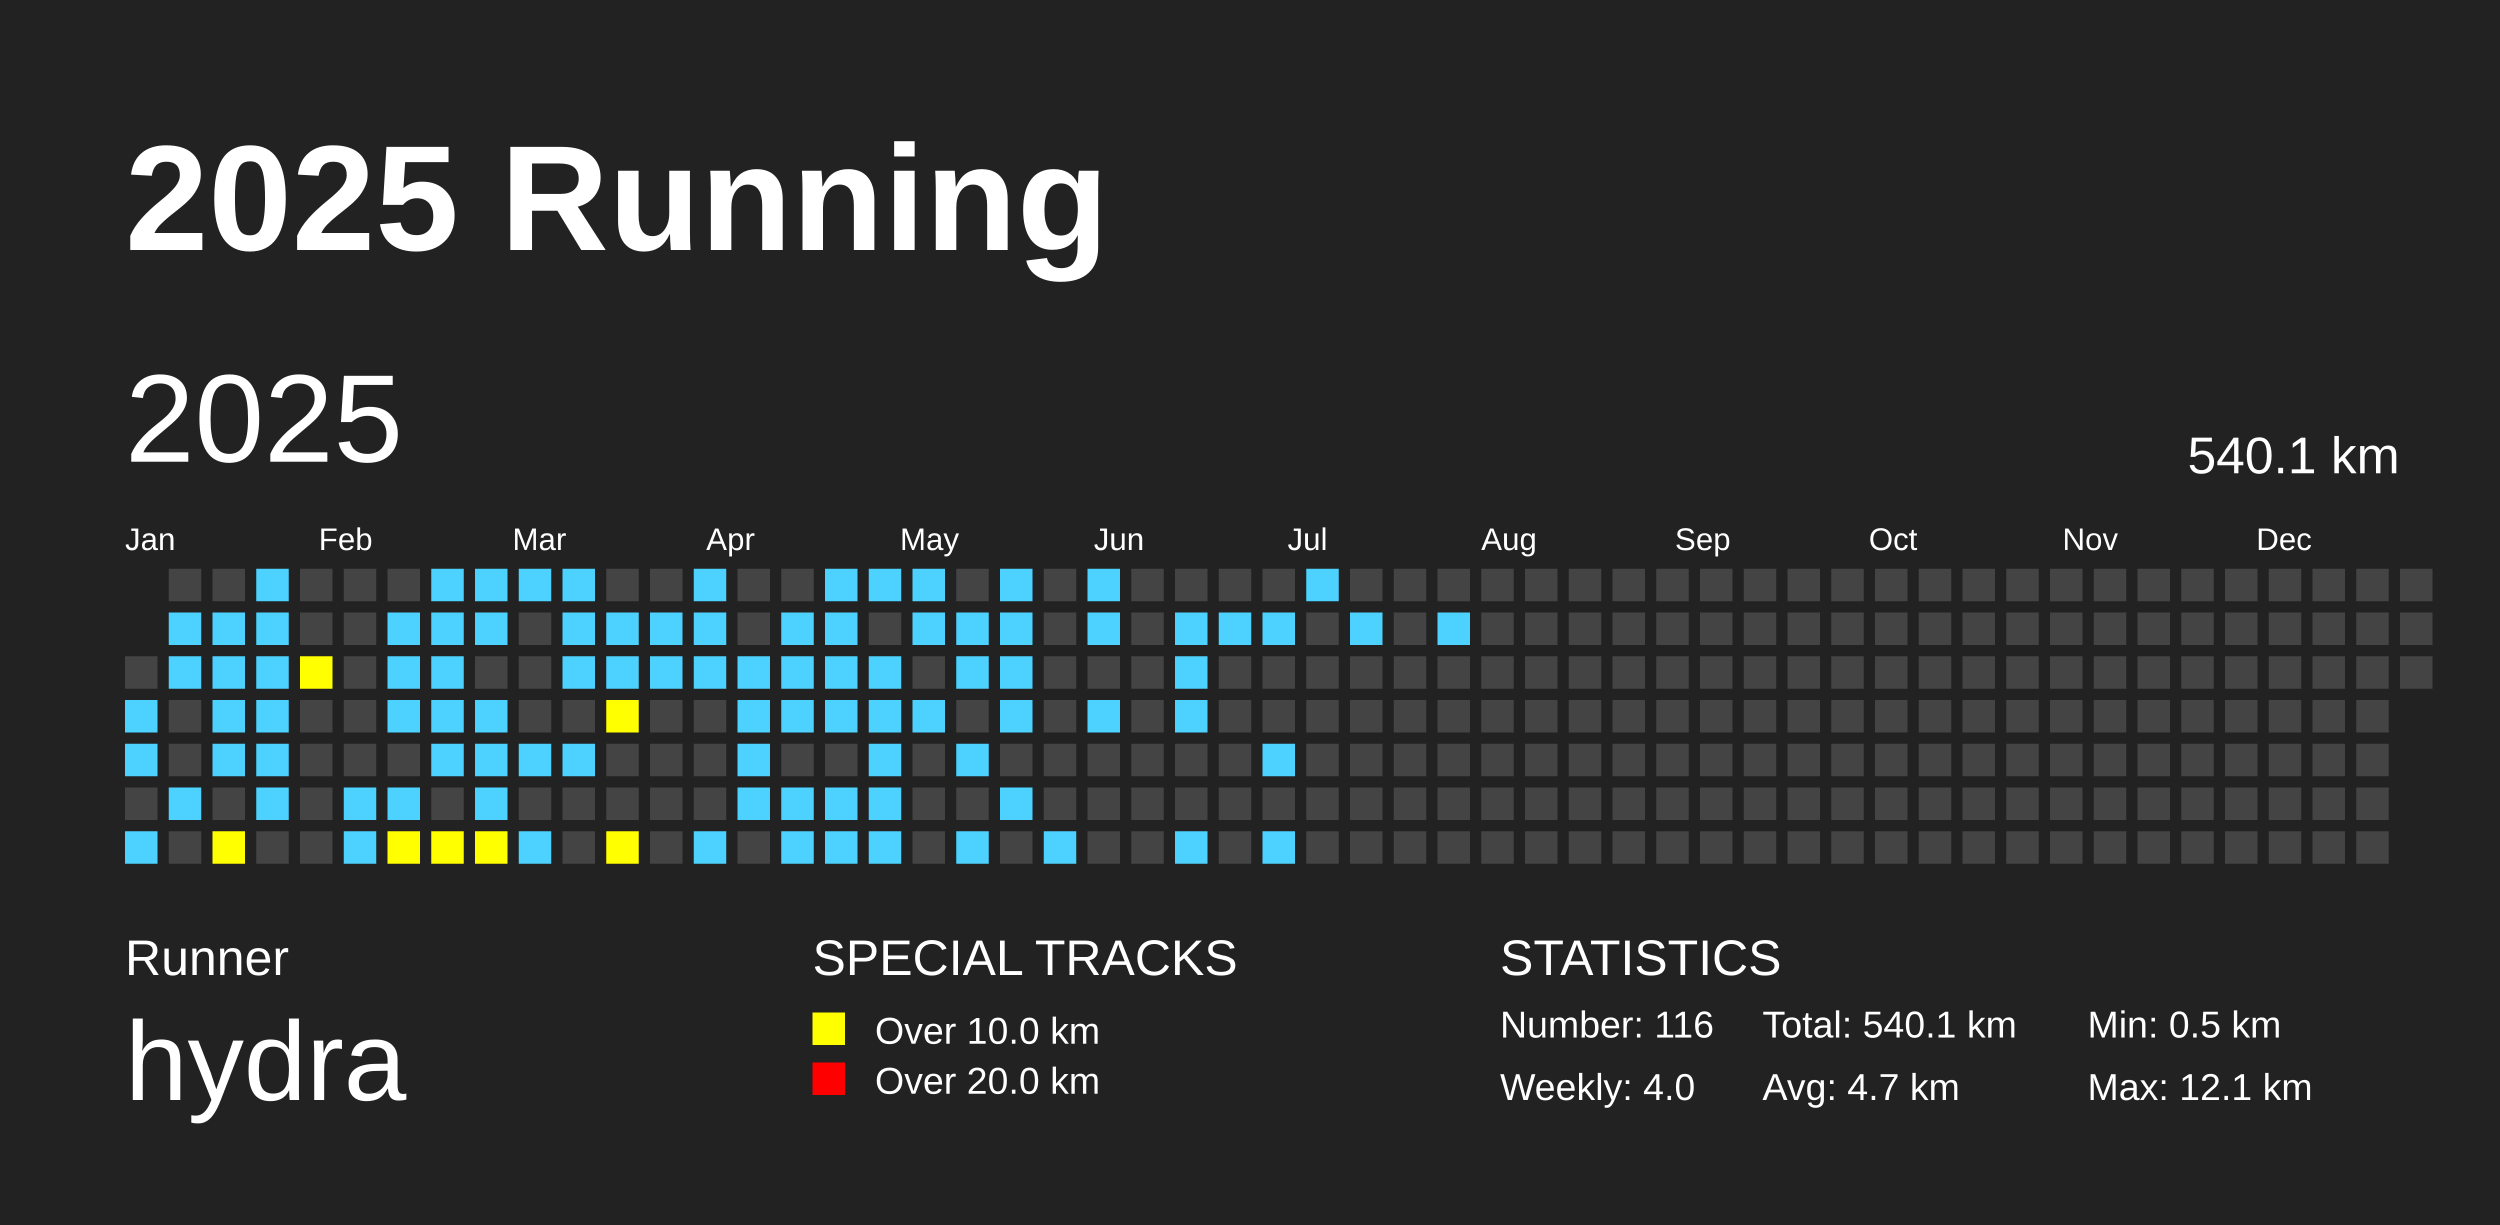
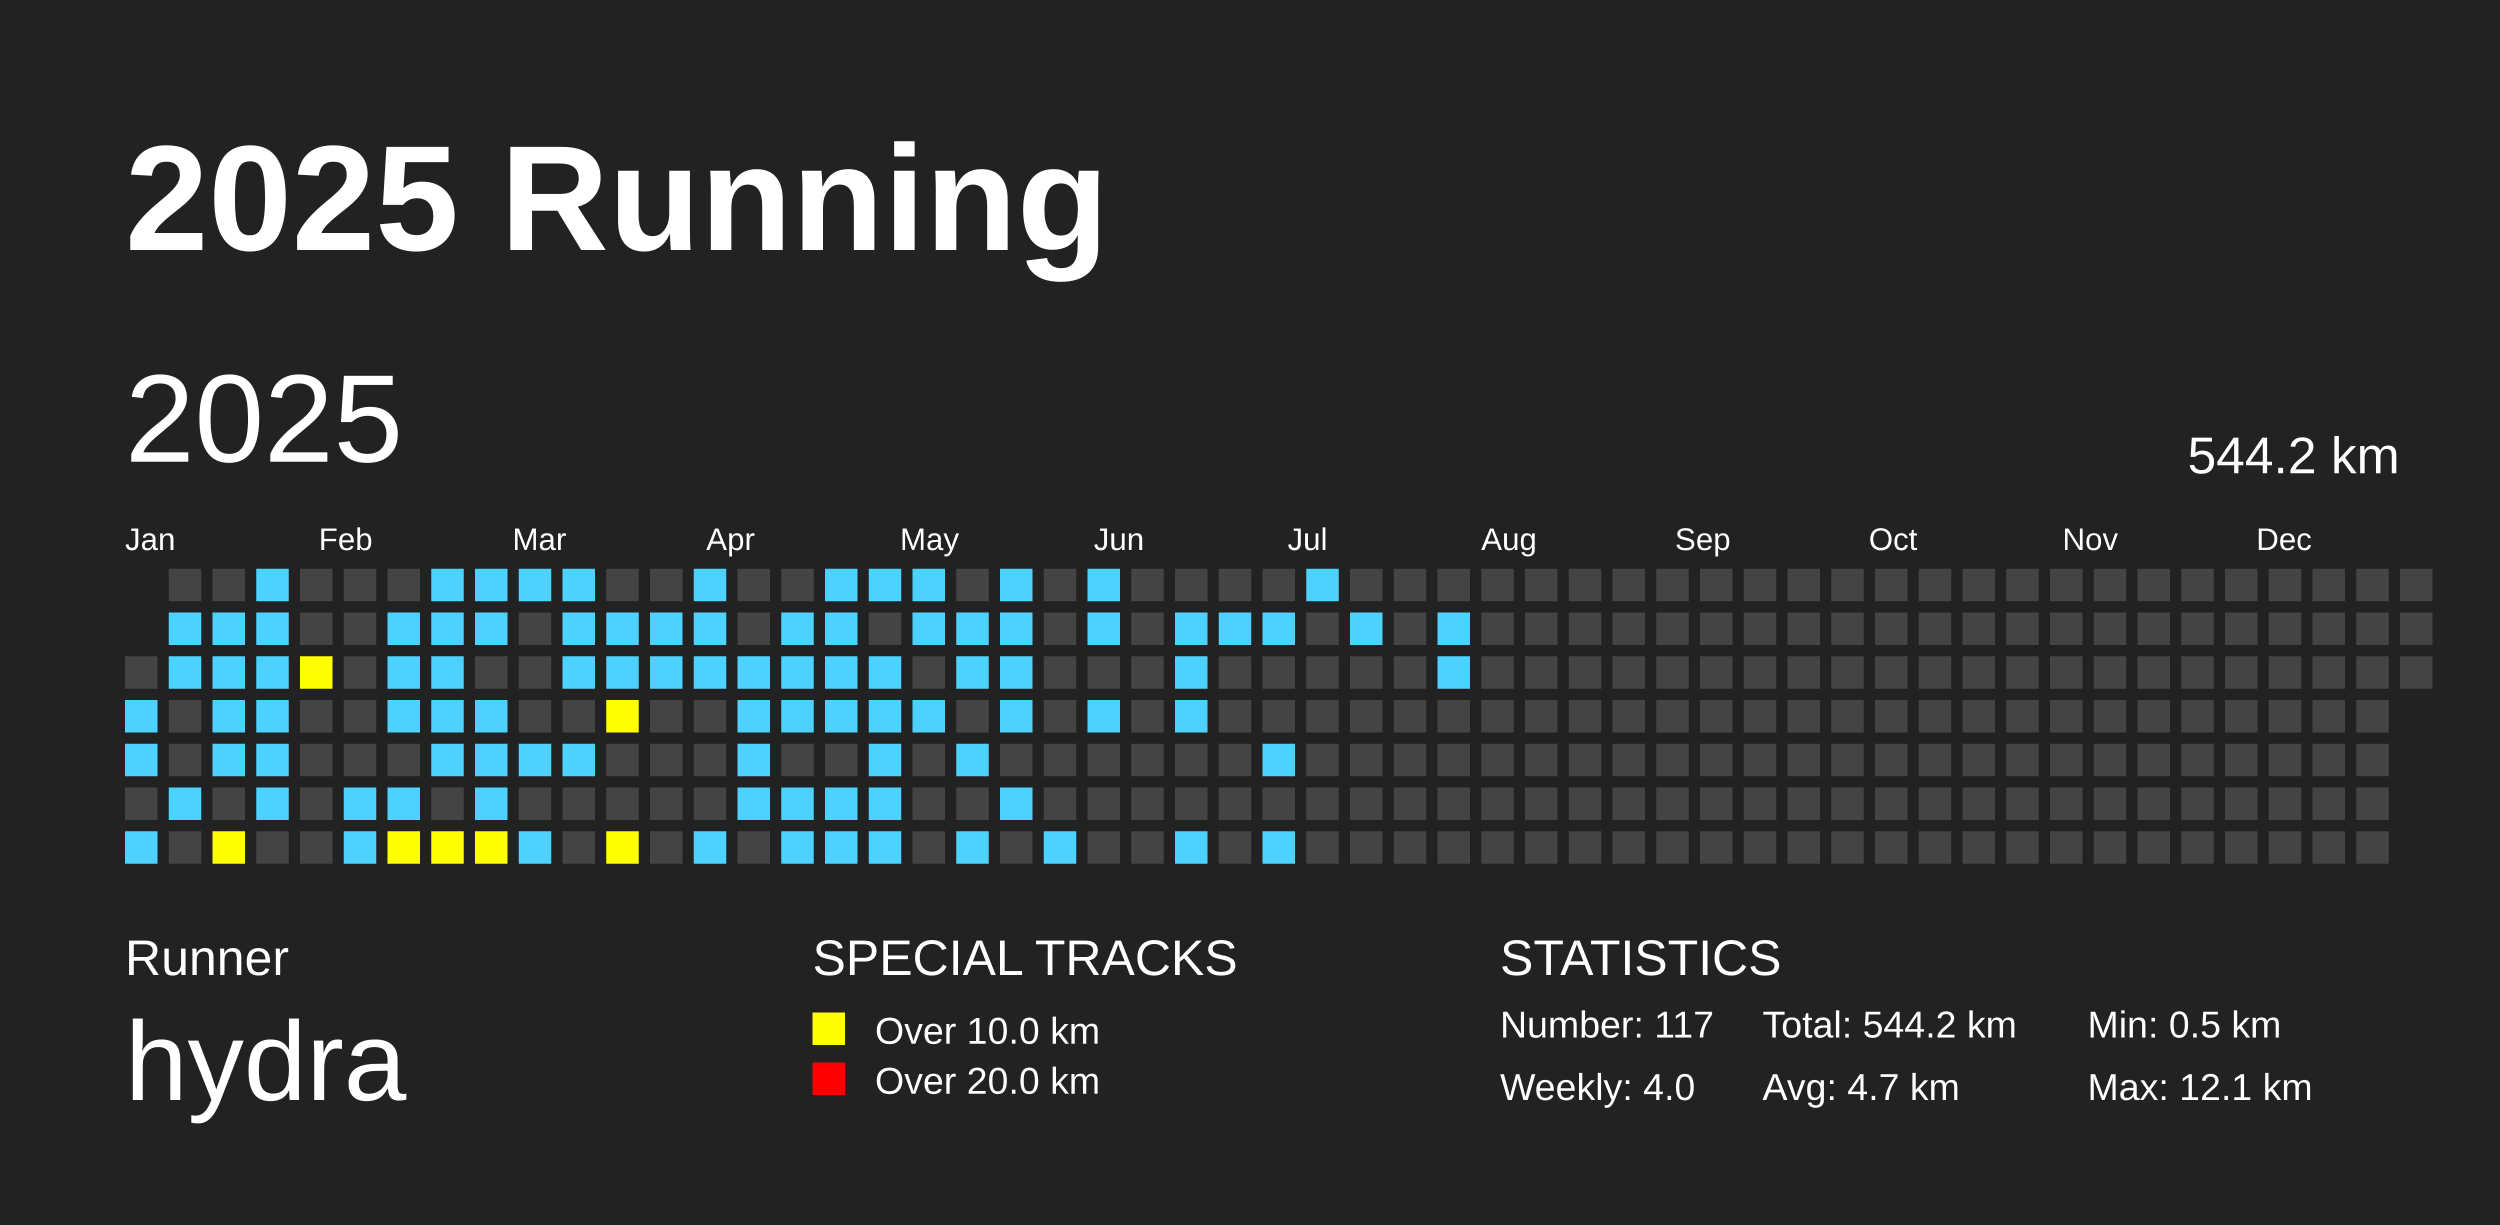
<svg xmlns="http://www.w3.org/2000/svg" baseProfile="full" height="98mm" version="1.1" viewBox="0,0,200,98" width="200mm">
  <defs />
  <rect fill="#222222" height="98" width="200" x="0" y="0" />
  <text fill="#FFFFFF" style="font-size:12px; font-family:Arial; font-weight:bold;" x="10" y="20">2025 Running</text>
  <text fill="#FFFFFF" style="font-size:4px; font-family:Arial" x="10" y="78">Runner</text>
  <text fill="#FFFFFF" style="font-size:9px; font-family:Arial" x="10" y="88">hydra</text>
  <text fill="#FFFFFF" style="font-size:4px; font-family:Arial" x="65" y="78">SPECIAL TRACKS</text>
  <rect fill="yellow" height="2.6" width="2.6" x="65" y="81" />
  <text fill="#FFFFFF" style="font-size:3px; font-family:Arial" x="70" y="83.5">Over 10.0 km</text>
  <rect fill="red" height="2.6" width="2.6" x="65" y="85" />
  <text fill="#FFFFFF" style="font-size:3px; font-family:Arial" x="70" y="87.5">Over 20.0 km</text>
  <text fill="#FFFFFF" style="font-size:4px; font-family:Arial" x="120" y="78">STATISTICS</text>
-   <text fill="#FFFFFF" style="font-size:3px; font-family:Arial" x="120" y="83">Number: 116</text>
+   <text fill="#FFFFFF" style="font-size:3px; font-family:Arial" x="120" y="83">Number: 117</text>
  <text fill="#FFFFFF" style="font-size:3px; font-family:Arial" x="120" y="88">Weekly: 4.0</text>
-   <text fill="#FFFFFF" style="font-size:3px; font-family:Arial" x="141" y="83">Total: 540.1 km</text>
+   <text fill="#FFFFFF" style="font-size:3px; font-family:Arial" x="141" y="83">Total: 544.2 km</text>
  <text fill="#FFFFFF" style="font-size:3px; font-family:Arial" x="141" y="88">Avg: 4.7 km</text>
  <text fill="#FFFFFF" style="font-size:3px; font-family:Arial" x="167" y="83">Min: 0.5 km</text>
  <text fill="#FFFFFF" style="font-size:3px; font-family:Arial" x="167" y="88">Max: 12.1 km</text>
  <text dominant-baseline="hanging" fill="#FFFFFF" style="font-size:10.0px; font-family:Arial;" x="10" y="30">2025</text>
-   <text dominant-baseline="hanging" fill="#FFFFFF" style="font-size:4.125px; font-family:Arial;" x="175" y="35">540.1 km</text>
+   <text dominant-baseline="hanging" fill="#FFFFFF" style="font-size:4.125px; font-family:Arial;" x="175" y="35">544.2 km</text>
  <text fill="#FFFFFF" style="font-size:2.5px; font-family:Arial" x="10.0" y="44">Jan</text>
  <text fill="#FFFFFF" style="font-size:2.5px; font-family:Arial" x="25.5" y="44">Feb</text>
  <text fill="#FFFFFF" style="font-size:2.5px; font-family:Arial" x="41.0" y="44">Mar</text>
  <text fill="#FFFFFF" style="font-size:2.5px; font-family:Arial" x="56.5" y="44">Apr</text>
  <text fill="#FFFFFF" style="font-size:2.5px; font-family:Arial" x="72.0" y="44">May</text>
  <text fill="#FFFFFF" style="font-size:2.5px; font-family:Arial" x="87.5" y="44">Jun</text>
  <text fill="#FFFFFF" style="font-size:2.5px; font-family:Arial" x="103.0" y="44">Jul</text>
  <text fill="#FFFFFF" style="font-size:2.5px; font-family:Arial" x="118.5" y="44">Aug</text>
  <text fill="#FFFFFF" style="font-size:2.5px; font-family:Arial" x="134.0" y="44">Sep</text>
  <text fill="#FFFFFF" style="font-size:2.5px; font-family:Arial" x="149.5" y="44">Oct</text>
  <text fill="#FFFFFF" style="font-size:2.5px; font-family:Arial" x="165.0" y="44">Nov</text>
  <text fill="#FFFFFF" style="font-size:2.5px; font-family:Arial" x="180.5" y="44">Dec</text>
  <rect fill="#444444" height="2.6" width="2.6" x="10.0" y="52.5" />
  <rect fill="#4DD2FF" height="2.6" width="2.6" x="10.0" y="56.0" />
  <rect fill="#4DD2FF" height="2.6" width="2.6" x="10.0" y="59.5" />
  <rect fill="#444444" height="2.6" width="2.6" x="10.0" y="63.0" />
  <rect fill="#4DD2FF" height="2.6" width="2.6" x="10.0" y="66.5" />
  <rect fill="#444444" height="2.6" width="2.6" x="13.5" y="45.5" />
  <rect fill="#4DD2FF" height="2.6" width="2.6" x="13.5" y="49.0" />
  <rect fill="#4DD2FF" height="2.6" width="2.6" x="13.5" y="52.5" />
  <rect fill="#444444" height="2.6" width="2.6" x="13.5" y="56.0" />
  <rect fill="#444444" height="2.6" width="2.6" x="13.5" y="59.5" />
  <rect fill="#4DD2FF" height="2.6" width="2.6" x="13.5" y="63.0" />
  <rect fill="#444444" height="2.6" width="2.6" x="13.5" y="66.5" />
  <rect fill="#444444" height="2.6" width="2.6" x="17.0" y="45.5" />
  <rect fill="#4DD2FF" height="2.6" width="2.6" x="17.0" y="49.0" />
  <rect fill="#4DD2FF" height="2.6" width="2.6" x="17.0" y="52.5" />
  <rect fill="#4DD2FF" height="2.6" width="2.6" x="17.0" y="56.0" />
  <rect fill="#4DD2FF" height="2.6" width="2.6" x="17.0" y="59.5" />
  <rect fill="#444444" height="2.6" width="2.6" x="17.0" y="63.0" />
  <rect fill="yellow" height="2.6" width="2.6" x="17.0" y="66.5" />
  <rect fill="#4DD2FF" height="2.6" width="2.6" x="20.5" y="45.5" />
  <rect fill="#4DD2FF" height="2.6" width="2.6" x="20.5" y="49.0" />
  <rect fill="#4DD2FF" height="2.6" width="2.6" x="20.5" y="52.5" />
  <rect fill="#4DD2FF" height="2.6" width="2.6" x="20.5" y="56.0" />
  <rect fill="#4DD2FF" height="2.6" width="2.6" x="20.5" y="59.5" />
  <rect fill="#4DD2FF" height="2.6" width="2.6" x="20.5" y="63.0" />
  <rect fill="#444444" height="2.6" width="2.6" x="20.5" y="66.5" />
  <rect fill="#444444" height="2.6" width="2.6" x="24.0" y="45.5" />
  <rect fill="#444444" height="2.6" width="2.6" x="24.0" y="49.0" />
  <rect fill="yellow" height="2.6" width="2.6" x="24.0" y="52.5" />
  <rect fill="#444444" height="2.6" width="2.6" x="24.0" y="56.0" />
  <rect fill="#444444" height="2.6" width="2.6" x="24.0" y="59.5" />
  <rect fill="#444444" height="2.6" width="2.6" x="24.0" y="63.0" />
  <rect fill="#444444" height="2.6" width="2.6" x="24.0" y="66.5" />
  <rect fill="#444444" height="2.6" width="2.6" x="27.5" y="45.5" />
  <rect fill="#444444" height="2.6" width="2.6" x="27.5" y="49.0" />
  <rect fill="#444444" height="2.6" width="2.6" x="27.5" y="52.5" />
  <rect fill="#444444" height="2.6" width="2.6" x="27.5" y="56.0" />
  <rect fill="#444444" height="2.6" width="2.6" x="27.5" y="59.5" />
  <rect fill="#4DD2FF" height="2.6" width="2.6" x="27.5" y="63.0" />
  <rect fill="#4DD2FF" height="2.6" width="2.6" x="27.5" y="66.5" />
  <rect fill="#444444" height="2.6" width="2.6" x="31.0" y="45.5" />
  <rect fill="#4DD2FF" height="2.6" width="2.6" x="31.0" y="49.0" />
  <rect fill="#4DD2FF" height="2.6" width="2.6" x="31.0" y="52.5" />
  <rect fill="#4DD2FF" height="2.6" width="2.6" x="31.0" y="56.0" />
  <rect fill="#444444" height="2.6" width="2.6" x="31.0" y="59.5" />
  <rect fill="#4DD2FF" height="2.6" width="2.6" x="31.0" y="63.0" />
  <rect fill="yellow" height="2.6" width="2.6" x="31.0" y="66.5" />
  <rect fill="#4DD2FF" height="2.6" width="2.6" x="34.5" y="45.5" />
  <rect fill="#4DD2FF" height="2.6" width="2.6" x="34.5" y="49.0" />
  <rect fill="#4DD2FF" height="2.6" width="2.6" x="34.5" y="52.5" />
  <rect fill="#4DD2FF" height="2.6" width="2.6" x="34.5" y="56.0" />
  <rect fill="#4DD2FF" height="2.6" width="2.6" x="34.5" y="59.5" />
  <rect fill="#444444" height="2.6" width="2.6" x="34.5" y="63.0" />
  <rect fill="yellow" height="2.6" width="2.6" x="34.5" y="66.5" />
  <rect fill="#4DD2FF" height="2.6" width="2.6" x="38.0" y="45.5" />
  <rect fill="#4DD2FF" height="2.6" width="2.6" x="38.0" y="49.0" />
  <rect fill="#444444" height="2.6" width="2.6" x="38.0" y="52.5" />
  <rect fill="#4DD2FF" height="2.6" width="2.6" x="38.0" y="56.0" />
  <rect fill="#4DD2FF" height="2.6" width="2.6" x="38.0" y="59.5" />
  <rect fill="#4DD2FF" height="2.6" width="2.6" x="38.0" y="63.0" />
  <rect fill="yellow" height="2.6" width="2.6" x="38.0" y="66.5" />
  <rect fill="#4DD2FF" height="2.6" width="2.6" x="41.5" y="45.5" />
  <rect fill="#444444" height="2.6" width="2.6" x="41.5" y="49.0" />
  <rect fill="#444444" height="2.6" width="2.6" x="41.5" y="52.5" />
  <rect fill="#444444" height="2.6" width="2.6" x="41.5" y="56.0" />
  <rect fill="#4DD2FF" height="2.6" width="2.6" x="41.5" y="59.5" />
  <rect fill="#444444" height="2.6" width="2.6" x="41.5" y="63.0" />
  <rect fill="#4DD2FF" height="2.6" width="2.6" x="41.5" y="66.5" />
  <rect fill="#4DD2FF" height="2.6" width="2.6" x="45.0" y="45.5" />
  <rect fill="#4DD2FF" height="2.6" width="2.6" x="45.0" y="49.0" />
  <rect fill="#4DD2FF" height="2.6" width="2.6" x="45.0" y="52.5" />
  <rect fill="#444444" height="2.6" width="2.6" x="45.0" y="56.0" />
  <rect fill="#4DD2FF" height="2.6" width="2.6" x="45.0" y="59.5" />
  <rect fill="#444444" height="2.6" width="2.6" x="45.0" y="63.0" />
  <rect fill="#444444" height="2.6" width="2.6" x="45.0" y="66.5" />
  <rect fill="#444444" height="2.6" width="2.6" x="48.5" y="45.5" />
  <rect fill="#4DD2FF" height="2.6" width="2.6" x="48.5" y="49.0" />
  <rect fill="#4DD2FF" height="2.6" width="2.6" x="48.5" y="52.5" />
  <rect fill="yellow" height="2.6" width="2.6" x="48.5" y="56.0" />
  <rect fill="#444444" height="2.6" width="2.6" x="48.5" y="59.5" />
  <rect fill="#444444" height="2.6" width="2.6" x="48.5" y="63.0" />
  <rect fill="yellow" height="2.6" width="2.6" x="48.5" y="66.5" />
  <rect fill="#444444" height="2.6" width="2.6" x="52.0" y="45.5" />
  <rect fill="#4DD2FF" height="2.6" width="2.6" x="52.0" y="49.0" />
  <rect fill="#4DD2FF" height="2.6" width="2.6" x="52.0" y="52.5" />
  <rect fill="#444444" height="2.6" width="2.6" x="52.0" y="56.0" />
  <rect fill="#444444" height="2.6" width="2.6" x="52.0" y="59.5" />
  <rect fill="#444444" height="2.6" width="2.6" x="52.0" y="63.0" />
  <rect fill="#444444" height="2.6" width="2.6" x="52.0" y="66.5" />
  <rect fill="#4DD2FF" height="2.6" width="2.6" x="55.5" y="45.5" />
  <rect fill="#4DD2FF" height="2.6" width="2.6" x="55.5" y="49.0" />
  <rect fill="#4DD2FF" height="2.6" width="2.6" x="55.5" y="52.5" />
  <rect fill="#444444" height="2.6" width="2.6" x="55.5" y="56.0" />
  <rect fill="#444444" height="2.6" width="2.6" x="55.5" y="59.5" />
  <rect fill="#444444" height="2.6" width="2.6" x="55.5" y="63.0" />
  <rect fill="#4DD2FF" height="2.6" width="2.6" x="55.5" y="66.5" />
  <rect fill="#444444" height="2.6" width="2.6" x="59.0" y="45.5" />
  <rect fill="#444444" height="2.6" width="2.6" x="59.0" y="49.0" />
  <rect fill="#4DD2FF" height="2.6" width="2.6" x="59.0" y="52.5" />
  <rect fill="#4DD2FF" height="2.6" width="2.6" x="59.0" y="56.0" />
  <rect fill="#4DD2FF" height="2.6" width="2.6" x="59.0" y="59.5" />
  <rect fill="#4DD2FF" height="2.6" width="2.6" x="59.0" y="63.0" />
  <rect fill="#444444" height="2.6" width="2.6" x="59.0" y="66.5" />
  <rect fill="#444444" height="2.6" width="2.6" x="62.5" y="45.5" />
  <rect fill="#4DD2FF" height="2.6" width="2.6" x="62.5" y="49.0" />
  <rect fill="#4DD2FF" height="2.6" width="2.6" x="62.5" y="52.5" />
  <rect fill="#4DD2FF" height="2.6" width="2.6" x="62.5" y="56.0" />
  <rect fill="#444444" height="2.6" width="2.6" x="62.5" y="59.5" />
  <rect fill="#4DD2FF" height="2.6" width="2.6" x="62.5" y="63.0" />
  <rect fill="#4DD2FF" height="2.6" width="2.6" x="62.5" y="66.5" />
  <rect fill="#4DD2FF" height="2.6" width="2.6" x="66.0" y="45.5" />
  <rect fill="#4DD2FF" height="2.6" width="2.6" x="66.0" y="49.0" />
  <rect fill="#4DD2FF" height="2.6" width="2.6" x="66.0" y="52.5" />
  <rect fill="#4DD2FF" height="2.6" width="2.6" x="66.0" y="56.0" />
  <rect fill="#444444" height="2.6" width="2.6" x="66.0" y="59.5" />
  <rect fill="#4DD2FF" height="2.6" width="2.6" x="66.0" y="63.0" />
  <rect fill="#4DD2FF" height="2.6" width="2.6" x="66.0" y="66.5" />
  <rect fill="#4DD2FF" height="2.6" width="2.6" x="69.5" y="45.5" />
  <rect fill="#444444" height="2.6" width="2.6" x="69.5" y="49.0" />
  <rect fill="#4DD2FF" height="2.6" width="2.6" x="69.5" y="52.5" />
  <rect fill="#4DD2FF" height="2.6" width="2.6" x="69.5" y="56.0" />
  <rect fill="#4DD2FF" height="2.6" width="2.6" x="69.5" y="59.5" />
  <rect fill="#4DD2FF" height="2.6" width="2.6" x="69.5" y="63.0" />
  <rect fill="#4DD2FF" height="2.6" width="2.6" x="69.5" y="66.5" />
  <rect fill="#4DD2FF" height="2.6" width="2.6" x="73.0" y="45.5" />
  <rect fill="#4DD2FF" height="2.6" width="2.6" x="73.0" y="49.0" />
  <rect fill="#444444" height="2.6" width="2.6" x="73.0" y="52.5" />
  <rect fill="#4DD2FF" height="2.6" width="2.6" x="73.0" y="56.0" />
  <rect fill="#444444" height="2.6" width="2.6" x="73.0" y="59.5" />
  <rect fill="#444444" height="2.6" width="2.6" x="73.0" y="63.0" />
  <rect fill="#444444" height="2.6" width="2.6" x="73.0" y="66.5" />
  <rect fill="#444444" height="2.6" width="2.6" x="76.5" y="45.5" />
  <rect fill="#4DD2FF" height="2.6" width="2.6" x="76.5" y="49.0" />
  <rect fill="#4DD2FF" height="2.6" width="2.6" x="76.5" y="52.5" />
  <rect fill="#444444" height="2.6" width="2.6" x="76.5" y="56.0" />
  <rect fill="#4DD2FF" height="2.6" width="2.6" x="76.5" y="59.5" />
  <rect fill="#444444" height="2.6" width="2.6" x="76.5" y="63.0" />
  <rect fill="#4DD2FF" height="2.6" width="2.6" x="76.5" y="66.5" />
  <rect fill="#4DD2FF" height="2.6" width="2.6" x="80.0" y="45.5" />
  <rect fill="#4DD2FF" height="2.6" width="2.6" x="80.0" y="49.0" />
  <rect fill="#4DD2FF" height="2.6" width="2.6" x="80.0" y="52.5" />
  <rect fill="#4DD2FF" height="2.6" width="2.6" x="80.0" y="56.0" />
  <rect fill="#444444" height="2.6" width="2.6" x="80.0" y="59.5" />
  <rect fill="#4DD2FF" height="2.6" width="2.6" x="80.0" y="63.0" />
  <rect fill="#444444" height="2.6" width="2.6" x="80.0" y="66.5" />
  <rect fill="#444444" height="2.6" width="2.6" x="83.5" y="45.5" />
  <rect fill="#444444" height="2.6" width="2.6" x="83.5" y="49.0" />
  <rect fill="#444444" height="2.6" width="2.6" x="83.5" y="52.5" />
  <rect fill="#444444" height="2.6" width="2.6" x="83.5" y="56.0" />
  <rect fill="#444444" height="2.6" width="2.6" x="83.5" y="59.5" />
  <rect fill="#444444" height="2.6" width="2.6" x="83.5" y="63.0" />
  <rect fill="#4DD2FF" height="2.6" width="2.6" x="83.5" y="66.5" />
  <rect fill="#4DD2FF" height="2.6" width="2.6" x="87.0" y="45.5" />
  <rect fill="#4DD2FF" height="2.6" width="2.6" x="87.0" y="49.0" />
  <rect fill="#444444" height="2.6" width="2.6" x="87.0" y="52.5" />
  <rect fill="#4DD2FF" height="2.6" width="2.6" x="87.0" y="56.0" />
  <rect fill="#444444" height="2.6" width="2.6" x="87.0" y="59.5" />
  <rect fill="#444444" height="2.6" width="2.6" x="87.0" y="63.0" />
  <rect fill="#444444" height="2.6" width="2.6" x="87.0" y="66.5" />
  <rect fill="#444444" height="2.6" width="2.6" x="90.5" y="45.5" />
  <rect fill="#444444" height="2.6" width="2.6" x="90.5" y="49.0" />
  <rect fill="#444444" height="2.6" width="2.6" x="90.5" y="52.5" />
  <rect fill="#444444" height="2.6" width="2.6" x="90.5" y="56.0" />
  <rect fill="#444444" height="2.6" width="2.6" x="90.5" y="59.5" />
  <rect fill="#444444" height="2.6" width="2.6" x="90.5" y="63.0" />
  <rect fill="#444444" height="2.6" width="2.6" x="90.5" y="66.5" />
  <rect fill="#444444" height="2.6" width="2.6" x="94.0" y="45.5" />
  <rect fill="#4DD2FF" height="2.6" width="2.6" x="94.0" y="49.0" />
  <rect fill="#4DD2FF" height="2.6" width="2.6" x="94.0" y="52.5" />
  <rect fill="#4DD2FF" height="2.6" width="2.6" x="94.0" y="56.0" />
  <rect fill="#444444" height="2.6" width="2.6" x="94.0" y="59.5" />
  <rect fill="#444444" height="2.6" width="2.6" x="94.0" y="63.0" />
  <rect fill="#4DD2FF" height="2.6" width="2.6" x="94.0" y="66.5" />
  <rect fill="#444444" height="2.6" width="2.6" x="97.5" y="45.5" />
  <rect fill="#4DD2FF" height="2.6" width="2.6" x="97.5" y="49.0" />
  <rect fill="#444444" height="2.6" width="2.6" x="97.5" y="52.5" />
  <rect fill="#444444" height="2.6" width="2.6" x="97.5" y="56.0" />
  <rect fill="#444444" height="2.6" width="2.6" x="97.5" y="59.5" />
  <rect fill="#444444" height="2.6" width="2.6" x="97.5" y="63.0" />
  <rect fill="#444444" height="2.6" width="2.6" x="97.5" y="66.5" />
  <rect fill="#444444" height="2.6" width="2.6" x="101.0" y="45.5" />
  <rect fill="#4DD2FF" height="2.6" width="2.6" x="101.0" y="49.0" />
  <rect fill="#444444" height="2.6" width="2.6" x="101.0" y="52.5" />
  <rect fill="#444444" height="2.6" width="2.6" x="101.0" y="56.0" />
  <rect fill="#4DD2FF" height="2.6" width="2.6" x="101.0" y="59.5" />
  <rect fill="#444444" height="2.6" width="2.6" x="101.0" y="63.0" />
  <rect fill="#4DD2FF" height="2.6" width="2.6" x="101.0" y="66.5" />
  <rect fill="#4DD2FF" height="2.6" width="2.6" x="104.5" y="45.5" />
  <rect fill="#444444" height="2.6" width="2.6" x="104.5" y="49.0" />
  <rect fill="#444444" height="2.6" width="2.6" x="104.5" y="52.5" />
  <rect fill="#444444" height="2.6" width="2.6" x="104.5" y="56.0" />
  <rect fill="#444444" height="2.6" width="2.6" x="104.5" y="59.5" />
  <rect fill="#444444" height="2.6" width="2.6" x="104.5" y="63.0" />
  <rect fill="#444444" height="2.6" width="2.6" x="104.5" y="66.5" />
  <rect fill="#444444" height="2.6" width="2.6" x="108.0" y="45.5" />
  <rect fill="#4DD2FF" height="2.6" width="2.6" x="108.0" y="49.0" />
  <rect fill="#444444" height="2.6" width="2.6" x="108.0" y="52.5" />
  <rect fill="#444444" height="2.6" width="2.6" x="108.0" y="56.0" />
  <rect fill="#444444" height="2.6" width="2.6" x="108.0" y="59.5" />
  <rect fill="#444444" height="2.6" width="2.6" x="108.0" y="63.0" />
  <rect fill="#444444" height="2.6" width="2.6" x="108.0" y="66.5" />
  <rect fill="#444444" height="2.6" width="2.6" x="111.5" y="45.5" />
  <rect fill="#444444" height="2.6" width="2.6" x="111.5" y="49.0" />
  <rect fill="#444444" height="2.6" width="2.6" x="111.5" y="52.5" />
  <rect fill="#444444" height="2.6" width="2.6" x="111.5" y="56.0" />
  <rect fill="#444444" height="2.6" width="2.6" x="111.5" y="59.5" />
  <rect fill="#444444" height="2.6" width="2.6" x="111.5" y="63.0" />
  <rect fill="#444444" height="2.6" width="2.6" x="111.5" y="66.5" />
  <rect fill="#444444" height="2.6" width="2.6" x="115.0" y="45.5" />
  <rect fill="#4DD2FF" height="2.6" width="2.6" x="115.0" y="49.0" />
-   <rect fill="#444444" height="2.6" width="2.6" x="115.0" y="52.5" />
+   <rect fill="#4DD2FF" height="2.6" width="2.6" x="115.0" y="52.5" />
  <rect fill="#444444" height="2.6" width="2.6" x="115.0" y="56.0" />
  <rect fill="#444444" height="2.6" width="2.6" x="115.0" y="59.5" />
  <rect fill="#444444" height="2.6" width="2.6" x="115.0" y="63.0" />
  <rect fill="#444444" height="2.6" width="2.6" x="115.0" y="66.5" />
  <rect fill="#444444" height="2.6" width="2.6" x="118.5" y="45.5" />
  <rect fill="#444444" height="2.6" width="2.6" x="118.5" y="49.0" />
  <rect fill="#444444" height="2.6" width="2.6" x="118.5" y="52.5" />
  <rect fill="#444444" height="2.6" width="2.6" x="118.5" y="56.0" />
  <rect fill="#444444" height="2.6" width="2.6" x="118.5" y="59.5" />
  <rect fill="#444444" height="2.6" width="2.6" x="118.5" y="63.0" />
  <rect fill="#444444" height="2.6" width="2.6" x="118.5" y="66.5" />
  <rect fill="#444444" height="2.6" width="2.6" x="122.0" y="45.5" />
  <rect fill="#444444" height="2.6" width="2.6" x="122.0" y="49.0" />
  <rect fill="#444444" height="2.6" width="2.6" x="122.0" y="52.5" />
  <rect fill="#444444" height="2.6" width="2.6" x="122.0" y="56.0" />
  <rect fill="#444444" height="2.6" width="2.6" x="122.0" y="59.5" />
  <rect fill="#444444" height="2.6" width="2.6" x="122.0" y="63.0" />
  <rect fill="#444444" height="2.6" width="2.6" x="122.0" y="66.5" />
  <rect fill="#444444" height="2.6" width="2.6" x="125.5" y="45.5" />
  <rect fill="#444444" height="2.6" width="2.6" x="125.5" y="49.0" />
  <rect fill="#444444" height="2.6" width="2.6" x="125.5" y="52.5" />
  <rect fill="#444444" height="2.6" width="2.6" x="125.5" y="56.0" />
  <rect fill="#444444" height="2.6" width="2.6" x="125.5" y="59.5" />
  <rect fill="#444444" height="2.6" width="2.6" x="125.5" y="63.0" />
  <rect fill="#444444" height="2.6" width="2.6" x="125.5" y="66.5" />
  <rect fill="#444444" height="2.6" width="2.6" x="129.0" y="45.5" />
  <rect fill="#444444" height="2.6" width="2.6" x="129.0" y="49.0" />
  <rect fill="#444444" height="2.6" width="2.6" x="129.0" y="52.5" />
  <rect fill="#444444" height="2.6" width="2.6" x="129.0" y="56.0" />
  <rect fill="#444444" height="2.6" width="2.6" x="129.0" y="59.5" />
  <rect fill="#444444" height="2.6" width="2.6" x="129.0" y="63.0" />
  <rect fill="#444444" height="2.6" width="2.6" x="129.0" y="66.5" />
  <rect fill="#444444" height="2.6" width="2.6" x="132.5" y="45.5" />
  <rect fill="#444444" height="2.6" width="2.6" x="132.5" y="49.0" />
  <rect fill="#444444" height="2.6" width="2.6" x="132.5" y="52.5" />
  <rect fill="#444444" height="2.6" width="2.6" x="132.5" y="56.0" />
  <rect fill="#444444" height="2.6" width="2.6" x="132.5" y="59.5" />
  <rect fill="#444444" height="2.6" width="2.6" x="132.5" y="63.0" />
  <rect fill="#444444" height="2.6" width="2.6" x="132.5" y="66.5" />
  <rect fill="#444444" height="2.6" width="2.6" x="136.0" y="45.5" />
  <rect fill="#444444" height="2.6" width="2.6" x="136.0" y="49.0" />
  <rect fill="#444444" height="2.6" width="2.6" x="136.0" y="52.5" />
  <rect fill="#444444" height="2.6" width="2.6" x="136.0" y="56.0" />
  <rect fill="#444444" height="2.6" width="2.6" x="136.0" y="59.5" />
  <rect fill="#444444" height="2.6" width="2.6" x="136.0" y="63.0" />
  <rect fill="#444444" height="2.6" width="2.6" x="136.0" y="66.5" />
  <rect fill="#444444" height="2.6" width="2.6" x="139.5" y="45.5" />
  <rect fill="#444444" height="2.6" width="2.6" x="139.5" y="49.0" />
  <rect fill="#444444" height="2.6" width="2.6" x="139.5" y="52.5" />
  <rect fill="#444444" height="2.6" width="2.6" x="139.5" y="56.0" />
  <rect fill="#444444" height="2.6" width="2.6" x="139.5" y="59.5" />
  <rect fill="#444444" height="2.6" width="2.6" x="139.5" y="63.0" />
  <rect fill="#444444" height="2.6" width="2.6" x="139.5" y="66.5" />
  <rect fill="#444444" height="2.6" width="2.6" x="143.0" y="45.5" />
  <rect fill="#444444" height="2.6" width="2.6" x="143.0" y="49.0" />
  <rect fill="#444444" height="2.6" width="2.6" x="143.0" y="52.5" />
  <rect fill="#444444" height="2.6" width="2.6" x="143.0" y="56.0" />
  <rect fill="#444444" height="2.6" width="2.6" x="143.0" y="59.5" />
  <rect fill="#444444" height="2.6" width="2.6" x="143.0" y="63.0" />
  <rect fill="#444444" height="2.6" width="2.6" x="143.0" y="66.5" />
  <rect fill="#444444" height="2.6" width="2.6" x="146.5" y="45.5" />
  <rect fill="#444444" height="2.6" width="2.6" x="146.5" y="49.0" />
  <rect fill="#444444" height="2.6" width="2.6" x="146.5" y="52.5" />
  <rect fill="#444444" height="2.6" width="2.6" x="146.5" y="56.0" />
  <rect fill="#444444" height="2.6" width="2.6" x="146.5" y="59.5" />
  <rect fill="#444444" height="2.6" width="2.6" x="146.5" y="63.0" />
  <rect fill="#444444" height="2.6" width="2.6" x="146.5" y="66.5" />
  <rect fill="#444444" height="2.6" width="2.6" x="150.0" y="45.5" />
  <rect fill="#444444" height="2.6" width="2.6" x="150.0" y="49.0" />
  <rect fill="#444444" height="2.6" width="2.6" x="150.0" y="52.5" />
  <rect fill="#444444" height="2.6" width="2.6" x="150.0" y="56.0" />
  <rect fill="#444444" height="2.6" width="2.6" x="150.0" y="59.5" />
  <rect fill="#444444" height="2.6" width="2.6" x="150.0" y="63.0" />
  <rect fill="#444444" height="2.6" width="2.6" x="150.0" y="66.5" />
  <rect fill="#444444" height="2.6" width="2.6" x="153.5" y="45.5" />
  <rect fill="#444444" height="2.6" width="2.6" x="153.5" y="49.0" />
  <rect fill="#444444" height="2.6" width="2.6" x="153.5" y="52.5" />
  <rect fill="#444444" height="2.6" width="2.6" x="153.5" y="56.0" />
  <rect fill="#444444" height="2.6" width="2.6" x="153.5" y="59.5" />
  <rect fill="#444444" height="2.6" width="2.6" x="153.5" y="63.0" />
  <rect fill="#444444" height="2.6" width="2.6" x="153.5" y="66.5" />
  <rect fill="#444444" height="2.6" width="2.6" x="157.0" y="45.5" />
  <rect fill="#444444" height="2.6" width="2.6" x="157.0" y="49.0" />
  <rect fill="#444444" height="2.6" width="2.6" x="157.0" y="52.5" />
  <rect fill="#444444" height="2.6" width="2.6" x="157.0" y="56.0" />
  <rect fill="#444444" height="2.6" width="2.6" x="157.0" y="59.5" />
  <rect fill="#444444" height="2.6" width="2.6" x="157.0" y="63.0" />
  <rect fill="#444444" height="2.6" width="2.6" x="157.0" y="66.5" />
  <rect fill="#444444" height="2.6" width="2.6" x="160.5" y="45.5" />
  <rect fill="#444444" height="2.6" width="2.6" x="160.5" y="49.0" />
  <rect fill="#444444" height="2.6" width="2.6" x="160.5" y="52.5" />
  <rect fill="#444444" height="2.6" width="2.6" x="160.5" y="56.0" />
  <rect fill="#444444" height="2.6" width="2.6" x="160.5" y="59.5" />
  <rect fill="#444444" height="2.6" width="2.6" x="160.5" y="63.0" />
  <rect fill="#444444" height="2.6" width="2.6" x="160.5" y="66.5" />
  <rect fill="#444444" height="2.6" width="2.6" x="164.0" y="45.5" />
  <rect fill="#444444" height="2.6" width="2.6" x="164.0" y="49.0" />
  <rect fill="#444444" height="2.6" width="2.6" x="164.0" y="52.5" />
  <rect fill="#444444" height="2.6" width="2.6" x="164.0" y="56.0" />
  <rect fill="#444444" height="2.6" width="2.6" x="164.0" y="59.5" />
  <rect fill="#444444" height="2.6" width="2.6" x="164.0" y="63.0" />
  <rect fill="#444444" height="2.6" width="2.6" x="164.0" y="66.5" />
  <rect fill="#444444" height="2.6" width="2.6" x="167.5" y="45.5" />
  <rect fill="#444444" height="2.6" width="2.6" x="167.5" y="49.0" />
  <rect fill="#444444" height="2.6" width="2.6" x="167.5" y="52.5" />
  <rect fill="#444444" height="2.6" width="2.6" x="167.5" y="56.0" />
  <rect fill="#444444" height="2.6" width="2.6" x="167.5" y="59.5" />
  <rect fill="#444444" height="2.6" width="2.6" x="167.5" y="63.0" />
  <rect fill="#444444" height="2.6" width="2.6" x="167.5" y="66.5" />
  <rect fill="#444444" height="2.6" width="2.6" x="171.0" y="45.5" />
  <rect fill="#444444" height="2.6" width="2.6" x="171.0" y="49.0" />
  <rect fill="#444444" height="2.6" width="2.6" x="171.0" y="52.5" />
  <rect fill="#444444" height="2.6" width="2.6" x="171.0" y="56.0" />
  <rect fill="#444444" height="2.6" width="2.6" x="171.0" y="59.5" />
  <rect fill="#444444" height="2.6" width="2.6" x="171.0" y="63.0" />
  <rect fill="#444444" height="2.6" width="2.6" x="171.0" y="66.5" />
  <rect fill="#444444" height="2.6" width="2.6" x="174.5" y="45.5" />
  <rect fill="#444444" height="2.6" width="2.6" x="174.5" y="49.0" />
  <rect fill="#444444" height="2.6" width="2.6" x="174.5" y="52.5" />
  <rect fill="#444444" height="2.6" width="2.6" x="174.5" y="56.0" />
  <rect fill="#444444" height="2.6" width="2.6" x="174.5" y="59.5" />
  <rect fill="#444444" height="2.6" width="2.6" x="174.5" y="63.0" />
  <rect fill="#444444" height="2.6" width="2.6" x="174.5" y="66.5" />
  <rect fill="#444444" height="2.6" width="2.6" x="178.0" y="45.5" />
  <rect fill="#444444" height="2.6" width="2.6" x="178.0" y="49.0" />
  <rect fill="#444444" height="2.6" width="2.6" x="178.0" y="52.5" />
  <rect fill="#444444" height="2.6" width="2.6" x="178.0" y="56.0" />
  <rect fill="#444444" height="2.6" width="2.6" x="178.0" y="59.5" />
  <rect fill="#444444" height="2.6" width="2.6" x="178.0" y="63.0" />
  <rect fill="#444444" height="2.6" width="2.6" x="178.0" y="66.5" />
  <rect fill="#444444" height="2.6" width="2.6" x="181.5" y="45.5" />
  <rect fill="#444444" height="2.6" width="2.6" x="181.5" y="49.0" />
  <rect fill="#444444" height="2.6" width="2.6" x="181.5" y="52.5" />
  <rect fill="#444444" height="2.6" width="2.6" x="181.5" y="56.0" />
  <rect fill="#444444" height="2.6" width="2.6" x="181.5" y="59.5" />
  <rect fill="#444444" height="2.6" width="2.6" x="181.5" y="63.0" />
  <rect fill="#444444" height="2.6" width="2.6" x="181.5" y="66.5" />
  <rect fill="#444444" height="2.6" width="2.6" x="185.0" y="45.5" />
  <rect fill="#444444" height="2.6" width="2.6" x="185.0" y="49.0" />
  <rect fill="#444444" height="2.6" width="2.6" x="185.0" y="52.5" />
  <rect fill="#444444" height="2.6" width="2.6" x="185.0" y="56.0" />
  <rect fill="#444444" height="2.6" width="2.6" x="185.0" y="59.5" />
  <rect fill="#444444" height="2.6" width="2.6" x="185.0" y="63.0" />
  <rect fill="#444444" height="2.6" width="2.6" x="185.0" y="66.5" />
  <rect fill="#444444" height="2.6" width="2.6" x="188.5" y="45.5" />
  <rect fill="#444444" height="2.6" width="2.6" x="188.5" y="49.0" />
  <rect fill="#444444" height="2.6" width="2.6" x="188.5" y="52.5" />
  <rect fill="#444444" height="2.6" width="2.6" x="188.5" y="56.0" />
  <rect fill="#444444" height="2.6" width="2.6" x="188.5" y="59.5" />
  <rect fill="#444444" height="2.6" width="2.6" x="188.5" y="63.0" />
  <rect fill="#444444" height="2.6" width="2.6" x="188.5" y="66.5" />
  <rect fill="#444444" height="2.6" width="2.6" x="192.0" y="45.5" />
  <rect fill="#444444" height="2.6" width="2.6" x="192.0" y="49.0" />
  <rect fill="#444444" height="2.6" width="2.6" x="192.0" y="52.5" />
</svg>
